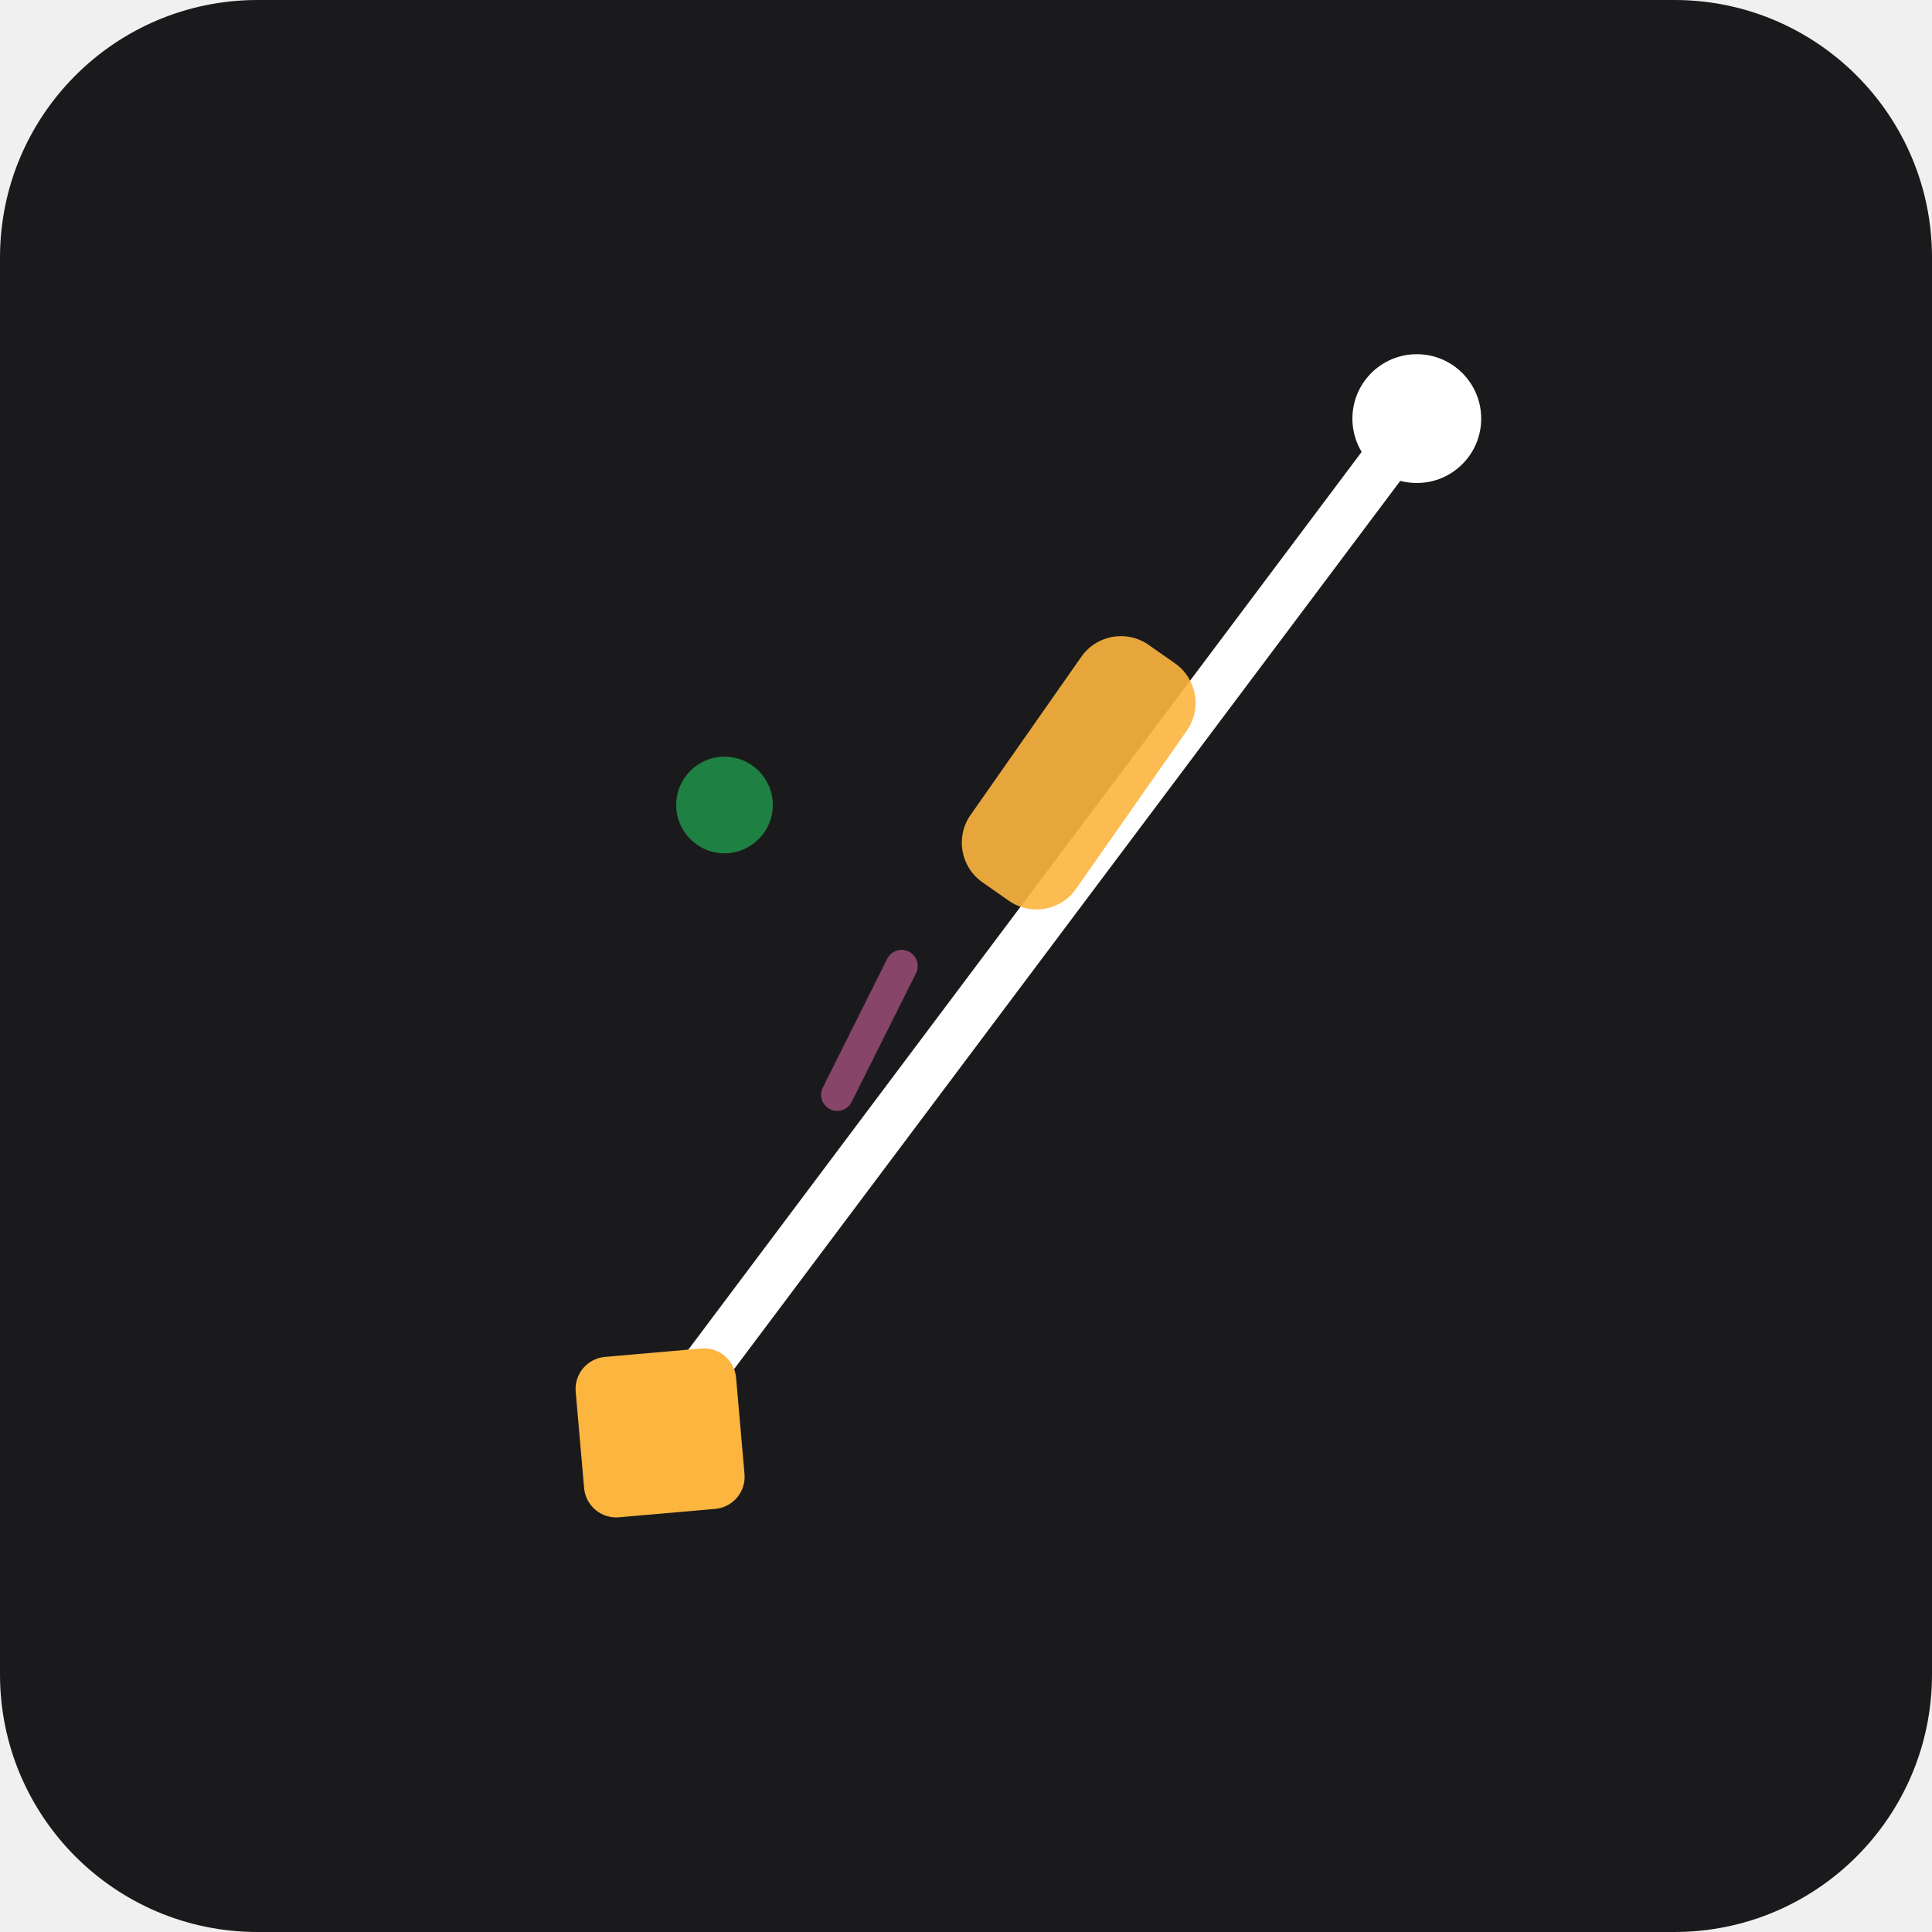
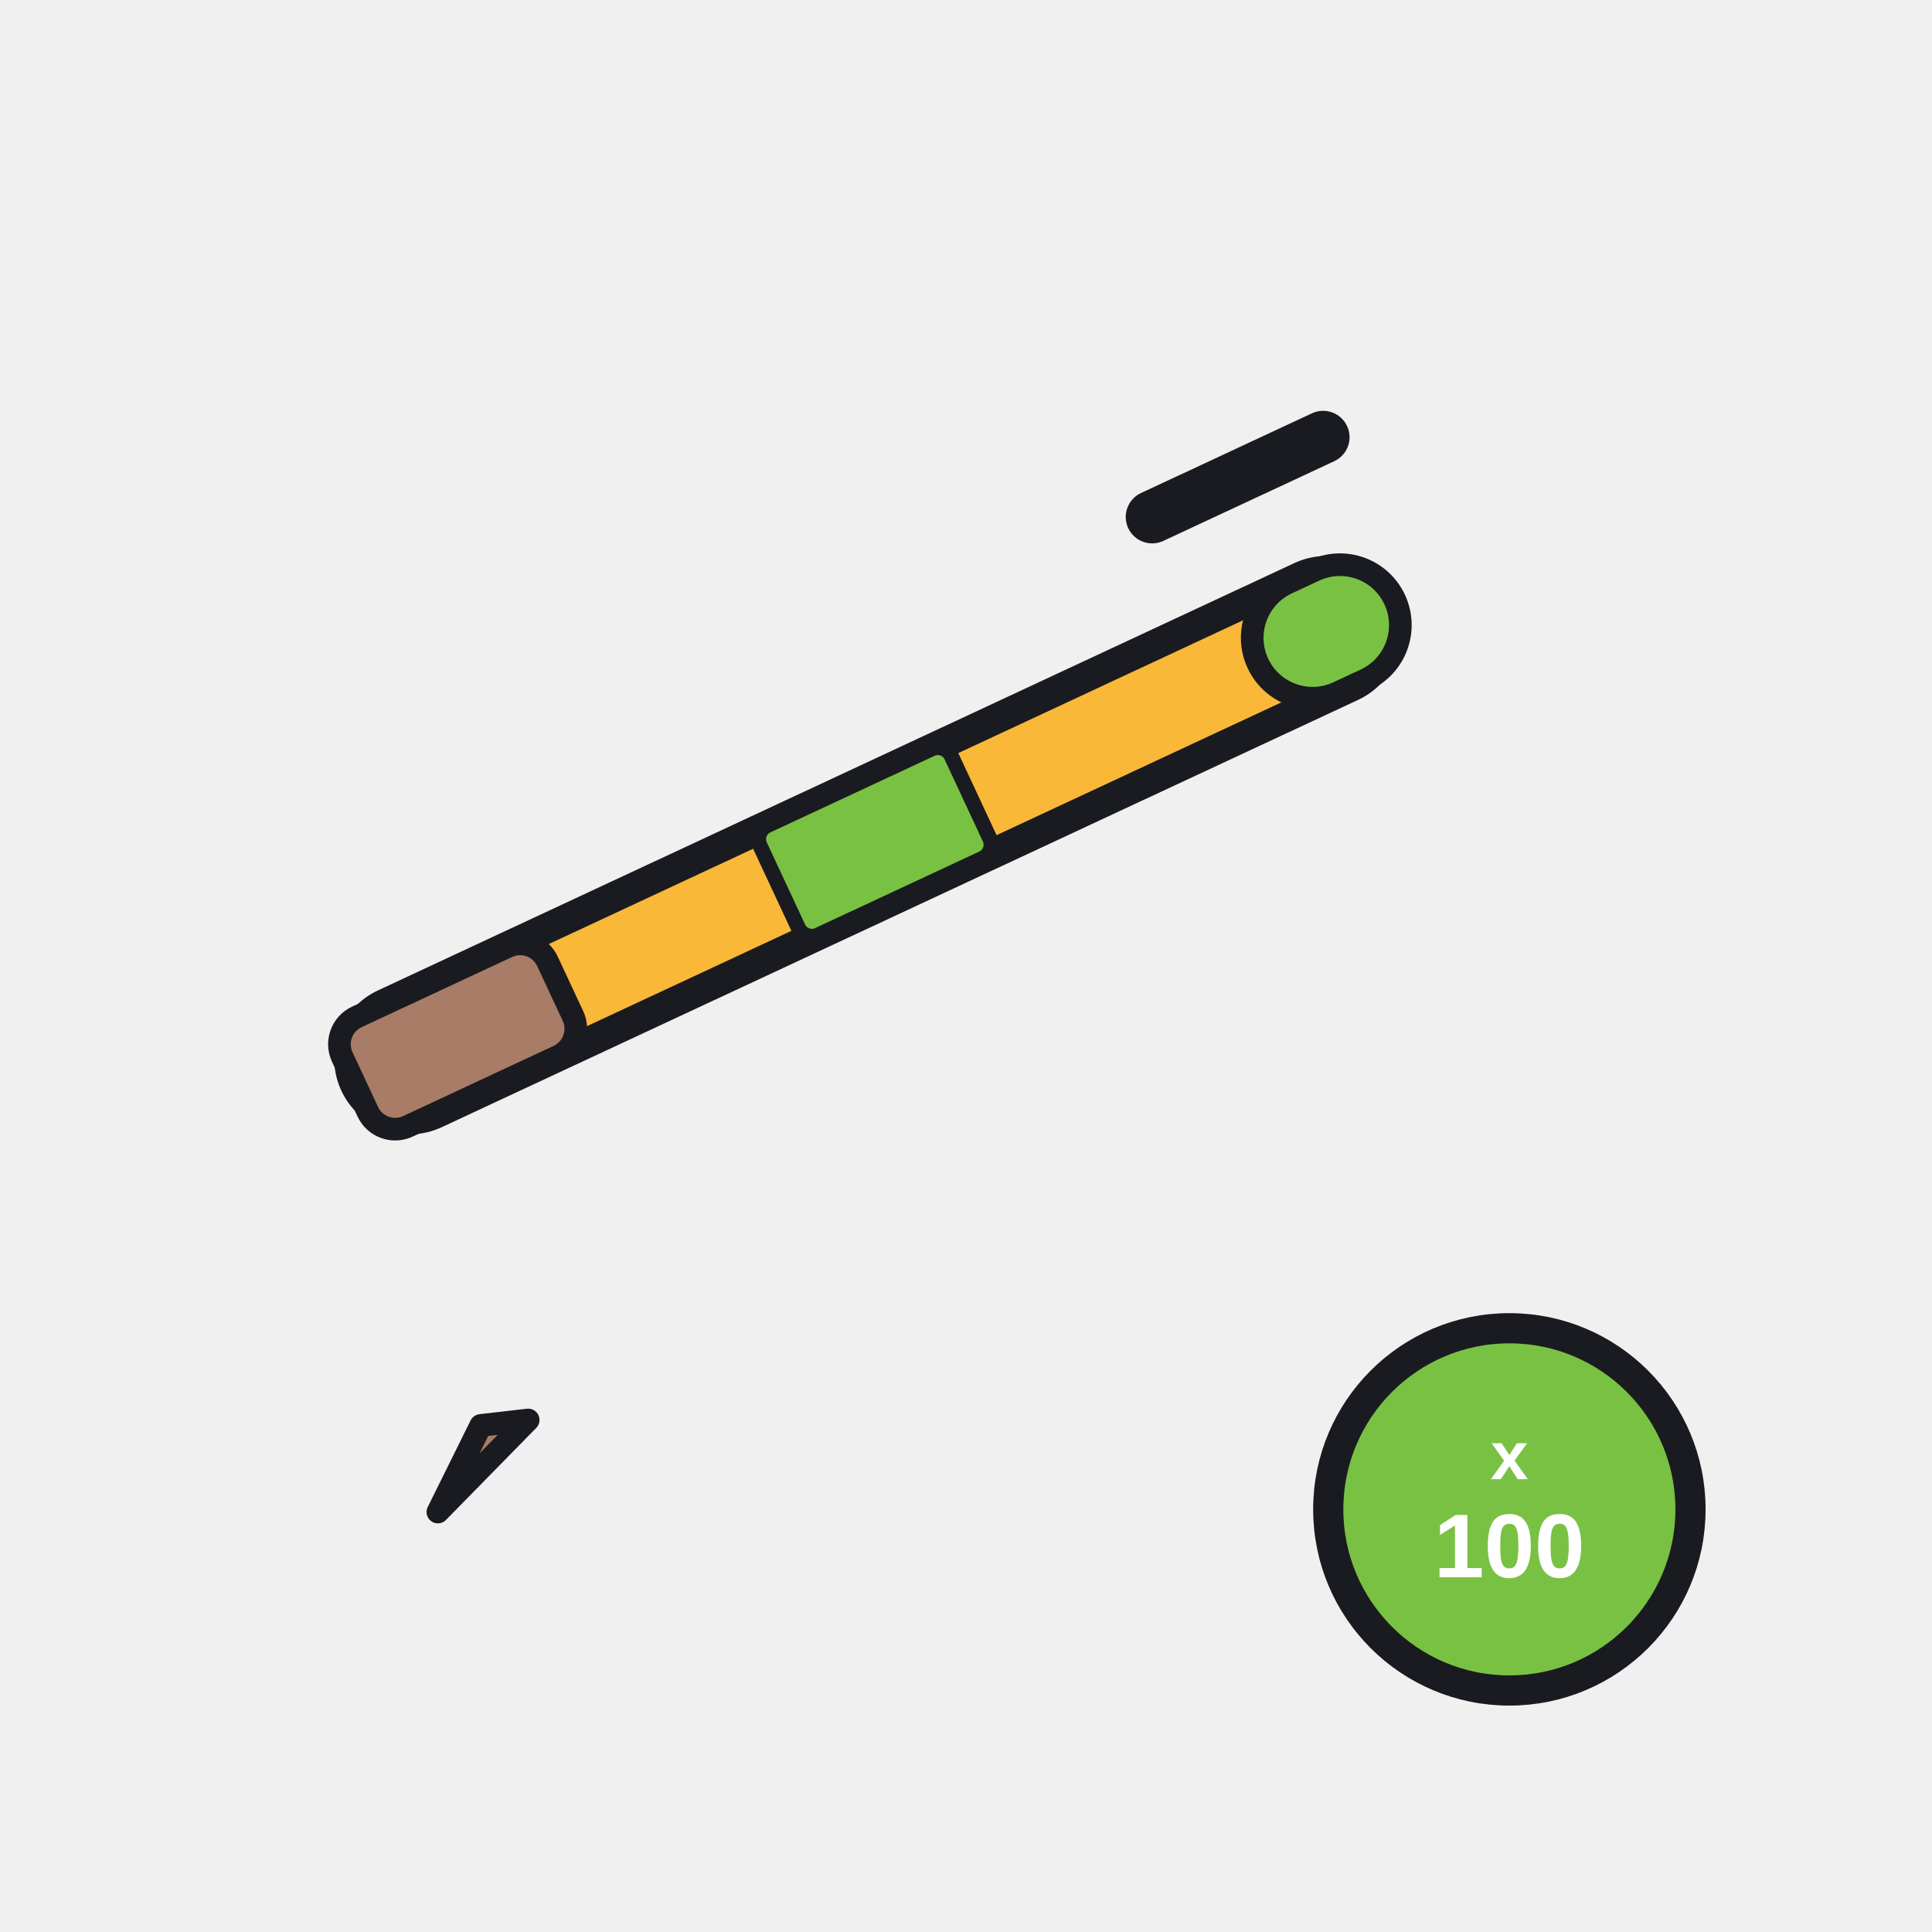
- <svg xmlns="http://www.w3.org/2000/svg" viewBox="0 0 120 120">
-   <rect width="120" height="120" rx="16" fill="#1a1a1c" />
-   <line x1="40" y1="90" x2="88" y2="26" stroke="#ffffff" stroke-width="3" stroke-linecap="round" />
-   <circle cx="88" cy="26" r="4" fill="#ffffff" />
-   <rect x="36" y="84" width="10" height="10" rx="2" fill="#FCB53F" transform="rotate(-5 41 89)" />
-   <rect x="58" y="44" width="18" height="8" rx="3" fill="#FCB53F" opacity="0.9" transform="rotate(-55 67 48)" />
-   <circle cx="45" cy="50" r="3" fill="#22c55e" opacity="0.6" />
-   <line x1="52" y1="68" x2="56" y2="60" stroke="#f472b6" stroke-width="2" stroke-linecap="round" opacity="0.5" />
+ <svg xmlns="http://www.w3.org/2000/svg" viewBox="0 0 512 512" stroke-linecap="round" stroke-linejoin="round">
+   <rect x="96" y="200" width="300" height="32" rx="16" fill="#FAB839" stroke="#1A1B20" stroke-width="8" transform="rotate(-25, 256, 256)" />
+   <rect x="346" y="164" width="60" height="10" rx="5" fill="#1A1B20" stroke="#1A1B20" stroke-width="4" transform="rotate(-25, 256, 256)" />
+   <path d="M88 312 L68 328 L100 316 Z" fill="#A87C66" stroke="#1A1B20" stroke-width="6" transform="rotate(-25, 256, 256)" />
+   <rect x="96" y="200" width="60" height="32" rx="8" fill="#A87C66" stroke="#1A1B20" stroke-width="6" transform="rotate(-25, 256, 256)" />
+   <rect x="360" y="200" width="40" height="32" rx="16" fill="#79C143" stroke="#1A1B20" stroke-width="6" transform="rotate(-25, 256, 256)" />
+   <rect x="220" y="200" width="56" height="32" rx="4" fill="#79C143" stroke="#1A1B20" stroke-width="4" transform="rotate(-25, 256, 256)" />
+   <circle cx="400" cy="400" r="48" fill="#79C143" stroke="#1A1B20" stroke-width="8" />
+   <text x="400" y="392" font-family="Arial, sans-serif" font-size="18" font-weight="bold" fill="#FFFFFF" stroke="none" text-anchor="middle">x</text>
+   <text x="400" y="418" font-family="Arial, sans-serif" font-size="24" font-weight="bold" fill="#FFFFFF" stroke="none" text-anchor="middle">100</text>
</svg>
